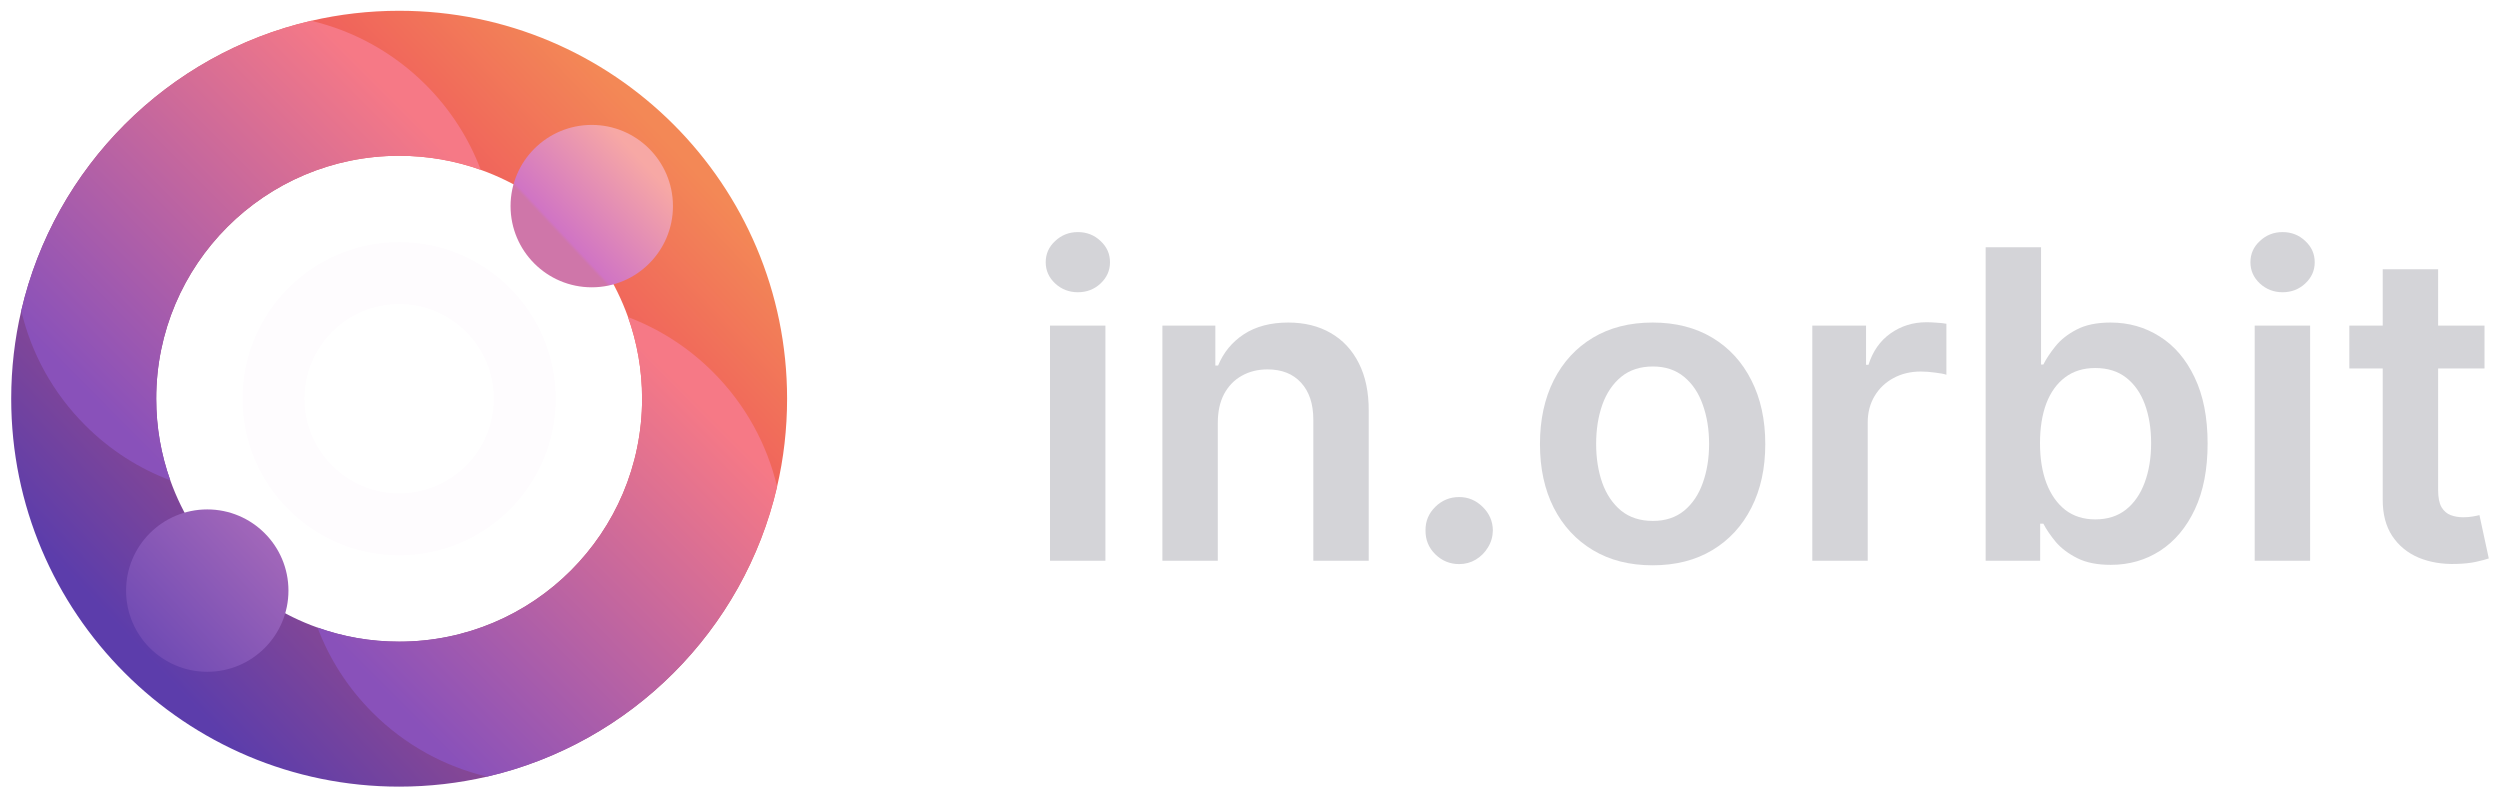
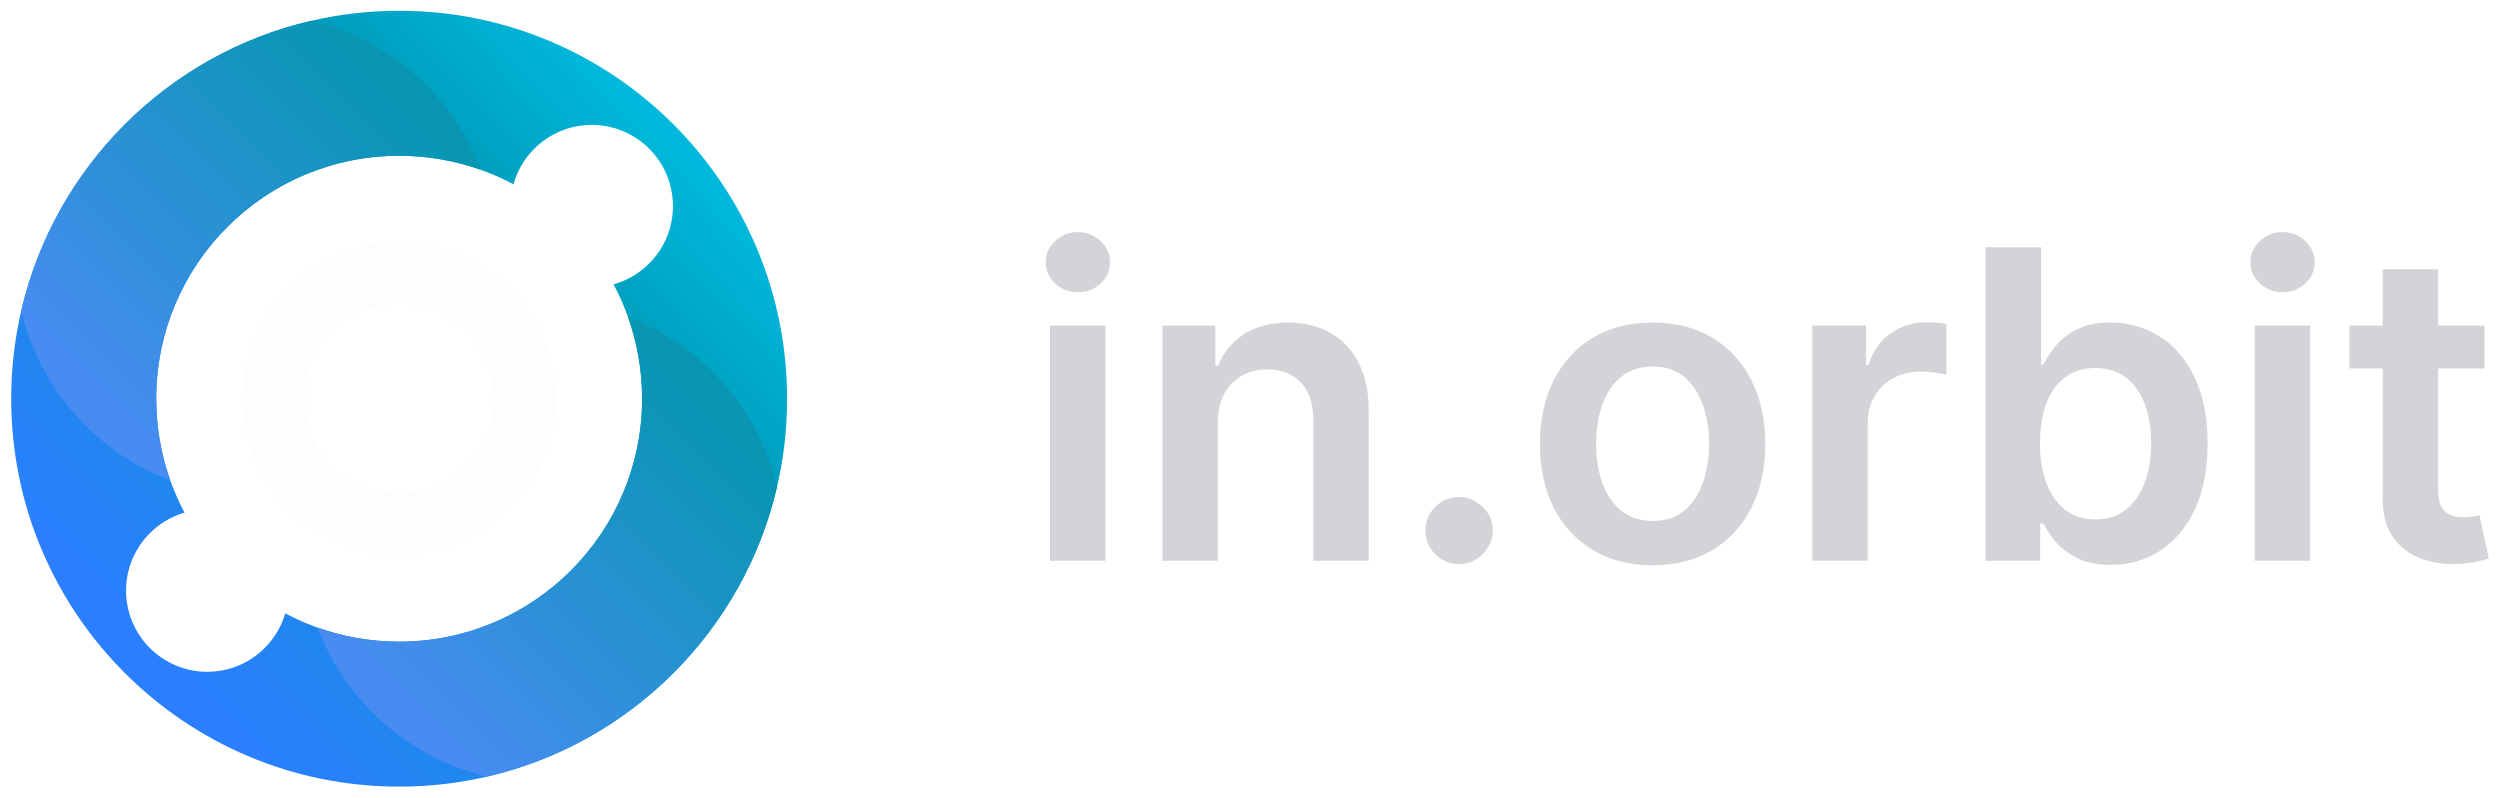
<svg xmlns="http://www.w3.org/2000/svg" width="116" height="37" viewBox="0 0 116 37" fill="none">
  <path d="M18.52 0.5C17.117 0.5 15.751 0.661 14.44 0.965C7.775 2.509 2.53 7.755 0.986 14.419C0.681 15.73 0.52 17.096 0.52 18.5C0.52 28.441 8.579 36.5 18.52 36.5C19.924 36.5 21.29 36.339 22.601 36.035C29.265 34.491 34.511 29.246 36.056 22.582C36.361 21.271 36.521 19.904 36.521 18.5C36.521 8.559 28.462 0.5 18.52 0.5ZM18.52 29.772C17.192 29.772 15.917 29.543 14.734 29.12C11.555 27.987 9.034 25.466 7.901 22.287C7.478 21.104 7.249 19.829 7.249 18.5C7.249 12.274 12.295 7.228 18.52 7.228C19.849 7.228 21.123 7.457 22.307 7.88C25.486 9.013 28.007 11.534 29.141 14.713C29.563 15.896 29.793 17.171 29.793 18.5C29.793 24.726 24.746 29.772 18.52 29.772Z" fill="url(#paint0_linear_84_244)" />
  <path d="M18.52 11.235C14.508 11.235 11.255 14.488 11.255 18.5C11.255 22.512 14.508 25.765 18.52 25.765C22.532 25.765 25.785 22.512 25.785 18.5C25.785 14.488 22.533 11.235 18.52 11.235ZM18.52 22.893C16.095 22.893 14.127 20.926 14.127 18.5C14.127 16.074 16.095 14.107 18.52 14.107C20.946 14.107 22.913 16.074 22.913 18.5C22.913 20.926 20.947 22.893 18.52 22.893Z" fill="#FEFCFE" />
  <path d="M22.307 7.88C21.123 7.457 19.849 7.228 18.52 7.228C12.295 7.228 7.249 12.275 7.249 18.5C7.249 19.829 7.478 21.104 7.901 22.287C6.462 21.744 5.113 20.893 3.956 19.735C2.436 18.216 1.446 16.368 0.986 14.419C2.53 7.755 7.775 2.51 14.44 0.965C16.388 1.426 18.236 2.416 19.755 3.935C20.913 5.093 21.763 6.441 22.307 7.88Z" fill="url(#paint1_linear_84_244)" />
  <path d="M36.056 22.582C34.511 29.246 29.265 34.491 22.601 36.035C20.654 35.574 18.806 34.584 17.286 33.065C16.128 31.907 15.277 30.558 14.734 29.12C15.917 29.543 17.192 29.773 18.52 29.773C24.746 29.773 29.793 24.726 29.793 18.5C29.793 17.171 29.563 15.896 29.141 14.713C30.579 15.256 31.927 16.107 33.085 17.265C34.605 18.785 35.595 20.634 36.056 22.582Z" fill="url(#paint2_linear_84_244)" />
  <path d="M9.617 31.171C11.697 31.171 13.384 29.485 13.384 27.404C13.384 25.324 11.697 23.637 9.617 23.637C7.536 23.637 5.85 25.324 5.85 27.404C5.85 29.485 7.536 31.171 9.617 31.171Z" fill="url(#paint3_linear_84_244)" />
  <path d="M27.457 13.331C29.538 13.331 31.225 11.644 31.225 9.563C31.225 7.483 29.538 5.796 27.457 5.796C25.377 5.796 23.69 7.483 23.69 9.563C23.69 11.644 25.377 13.331 27.457 13.331Z" fill="url(#paint4_linear_84_244)" />
  <path d="M115.281 15.109V17.097H109.009V15.109H115.281ZM110.558 12.495H113.129V22.737C113.129 23.082 113.181 23.347 113.285 23.532C113.394 23.712 113.536 23.835 113.711 23.901C113.886 23.968 114.08 24.001 114.293 24.001C114.454 24.001 114.601 23.989 114.734 23.965C114.871 23.942 114.975 23.92 115.046 23.901L115.48 25.911C115.342 25.959 115.146 26.011 114.89 26.068C114.639 26.124 114.331 26.157 113.967 26.167C113.323 26.186 112.743 26.089 112.227 25.876C111.711 25.658 111.301 25.322 110.998 24.867C110.7 24.413 110.553 23.845 110.558 23.163V12.495Z" fill="#D4D4D8" />
  <path d="M104.618 26.018V15.108H107.189V26.018H104.618ZM105.911 13.56C105.504 13.56 105.153 13.425 104.86 13.155C104.566 12.881 104.42 12.552 104.42 12.168C104.42 11.78 104.566 11.451 104.86 11.181C105.153 10.906 105.504 10.769 105.911 10.769C106.323 10.769 106.673 10.906 106.962 11.181C107.256 11.451 107.403 11.78 107.403 12.168C107.403 12.552 107.256 12.881 106.962 13.155C106.673 13.425 106.323 13.56 105.911 13.56Z" fill="#D4D4D8" />
  <path d="M92.134 26.018V11.472H94.705V16.913H94.812C94.945 16.647 95.132 16.366 95.373 16.067C95.615 15.764 95.941 15.506 96.353 15.293C96.765 15.075 97.291 14.966 97.93 14.966C98.773 14.966 99.533 15.182 100.21 15.613C100.892 16.039 101.431 16.671 101.829 17.509C102.231 18.342 102.433 19.365 102.433 20.577C102.433 21.775 102.236 22.793 101.843 23.631C101.45 24.469 100.915 25.108 100.238 25.549C99.561 25.989 98.794 26.209 97.937 26.209C97.312 26.209 96.793 26.105 96.382 25.897C95.97 25.689 95.638 25.438 95.387 25.144C95.141 24.846 94.949 24.564 94.812 24.299H94.663V26.018H92.134ZM94.656 20.563C94.656 21.269 94.755 21.887 94.954 22.417C95.158 22.947 95.449 23.361 95.828 23.66C96.211 23.953 96.675 24.1 97.22 24.1C97.788 24.1 98.264 23.948 98.647 23.645C99.031 23.338 99.32 22.919 99.514 22.388C99.713 21.853 99.812 21.245 99.812 20.563C99.812 19.886 99.715 19.285 99.521 18.759C99.327 18.233 99.038 17.822 98.654 17.523C98.271 17.225 97.793 17.076 97.22 17.076C96.67 17.076 96.204 17.22 95.82 17.509C95.437 17.798 95.146 18.203 94.947 18.724C94.753 19.244 94.656 19.858 94.656 20.563Z" fill="#D4D4D8" />
  <path d="M84.091 26.017V15.108H86.584V16.927H86.698C86.897 16.297 87.237 15.812 87.72 15.471C88.208 15.125 88.764 14.952 89.389 14.952C89.531 14.952 89.69 14.959 89.865 14.973C90.045 14.983 90.194 14.999 90.313 15.023V17.388C90.204 17.35 90.031 17.317 89.794 17.289C89.562 17.256 89.337 17.239 89.12 17.239C88.651 17.239 88.229 17.341 87.855 17.544C87.486 17.743 87.195 18.02 86.982 18.375C86.769 18.731 86.662 19.14 86.662 19.604V26.017H84.091Z" fill="#D4D4D8" />
  <path d="M76.682 26.23C75.616 26.23 74.693 25.996 73.912 25.527C73.13 25.059 72.524 24.403 72.094 23.56C71.667 22.717 71.454 21.732 71.454 20.605C71.454 19.479 71.667 18.491 72.094 17.644C72.524 16.796 73.13 16.138 73.912 15.669C74.693 15.201 75.616 14.966 76.682 14.966C77.747 14.966 78.67 15.201 79.451 15.669C80.233 16.138 80.836 16.796 81.263 17.644C81.694 18.491 81.909 19.479 81.909 20.605C81.909 21.732 81.694 22.717 81.263 23.56C80.836 24.403 80.233 25.059 79.451 25.527C78.67 25.996 77.747 26.23 76.682 26.23ZM76.696 24.171C77.273 24.171 77.756 24.012 78.145 23.695C78.533 23.373 78.822 22.942 79.011 22.402C79.205 21.863 79.302 21.261 79.302 20.598C79.302 19.931 79.205 19.327 79.011 18.787C78.822 18.243 78.533 17.81 78.145 17.488C77.756 17.166 77.273 17.005 76.696 17.005C76.104 17.005 75.612 17.166 75.219 17.488C74.83 17.81 74.539 18.243 74.345 18.787C74.156 19.327 74.061 19.931 74.061 20.598C74.061 21.261 74.156 21.863 74.345 22.402C74.539 22.942 74.83 23.373 75.219 23.695C75.612 24.012 76.104 24.171 76.696 24.171Z" fill="#D4D4D8" />
  <path d="M67.706 26.174C67.275 26.174 66.906 26.022 66.598 25.719C66.29 25.416 66.139 25.047 66.144 24.611C66.139 24.185 66.29 23.821 66.598 23.517C66.906 23.215 67.275 23.063 67.706 23.063C68.123 23.063 68.485 23.215 68.793 23.517C69.105 23.821 69.264 24.185 69.269 24.611C69.264 24.9 69.188 25.163 69.041 25.4C68.899 25.636 68.71 25.826 68.473 25.968C68.241 26.105 67.986 26.174 67.706 26.174Z" fill="#D4D4D8" />
  <path d="M56.506 19.625V26.017H53.935V15.108H56.392V16.962H56.52C56.771 16.351 57.171 15.866 57.72 15.506C58.274 15.146 58.959 14.966 59.773 14.966C60.526 14.966 61.181 15.127 61.74 15.449C62.304 15.771 62.739 16.238 63.047 16.848C63.359 17.459 63.513 18.2 63.509 19.071V26.017H60.938V19.469C60.938 18.74 60.748 18.169 60.37 17.758C59.995 17.346 59.477 17.14 58.814 17.14C58.364 17.14 57.964 17.239 57.614 17.438C57.268 17.632 56.996 17.914 56.797 18.283C56.603 18.652 56.506 19.1 56.506 19.625Z" fill="#D4D4D8" />
  <path d="M48.72 26.018V15.108H51.291V26.018H48.72ZM50.013 13.56C49.605 13.56 49.255 13.425 48.962 13.155C48.668 12.881 48.521 12.552 48.521 12.168C48.521 11.78 48.668 11.451 48.962 11.181C49.255 10.906 49.605 10.769 50.013 10.769C50.425 10.769 50.775 10.906 51.064 11.181C51.357 11.451 51.504 11.78 51.504 12.168C51.504 12.552 51.357 12.881 51.064 13.155C50.775 13.425 50.425 13.56 50.013 13.56Z" fill="#D4D4D8" />
  <defs>
    <linearGradient id="paint0_linear_84_244" x1="31.076" y1="6.636" x2="6.356" y2="29.995" gradientUnits="userSpaceOnUse">
-       <stop stop-color="#F38856" />
-       <stop offset="0.23" stop-color="#F0625C" />
-       <stop offset="1" stop-color="#5C3DAB" />
+       <stop stop-color="#00b8db" />
+       <stop offset="0.23" stop-color="#009dbd" />
+       <stop offset="1" stop-color="#2b7fff" />
    </linearGradient>
    <linearGradient id="paint1_linear_84_244" x1="17.381" y1="3.552" x2="3.32" y2="17.537" gradientUnits="userSpaceOnUse">
-       <stop stop-color="#F67986" />
-       <stop offset="1" stop-color="#8951BA" />
+       <stop stop-color="#0896b3" />
+       <stop offset="1" stop-color="#488cf2" />
    </linearGradient>
    <linearGradient id="paint2_linear_84_244" x1="33.463" y1="19.72" x2="19.402" y2="33.706" gradientUnits="userSpaceOnUse">
-       <stop stop-color="#F67986" />
-       <stop offset="1" stop-color="#8951BA" />
+       <stop stop-color="#0896b3" />
+       <stop offset="1" stop-color="#488cf2" />
    </linearGradient>
    <linearGradient id="paint3_linear_84_244" x1="12.367" y1="24.831" x2="6.866" y2="29.978" gradientUnits="userSpaceOnUse">
-       <stop stop-color="#A267B9" />
-       <stop offset="1" stop-color="#704BB4" />
+       <stop stop-color="#FFFFFF" />
+       <stop offset="1" stop-color="#FFFFFF" />
    </linearGradient>
    <linearGradient id="paint4_linear_84_244" x1="29.747" y1="7.42" x2="25.992" y2="10.935" gradientUnits="userSpaceOnUse">
-       <stop stop-color="#F7A8A5" />
-       <stop offset="0.97" stop-color="#D074C4" />
-       <stop offset="1" stop-color="#CF76A9" />
+       <stop stop-color="#FFFFFF" />
+       <stop offset="0.97" stop-color="#FFFFFF" />
+       <stop offset="1" stop-color="#FFFFFF" />
    </linearGradient>
  </defs>
</svg>
